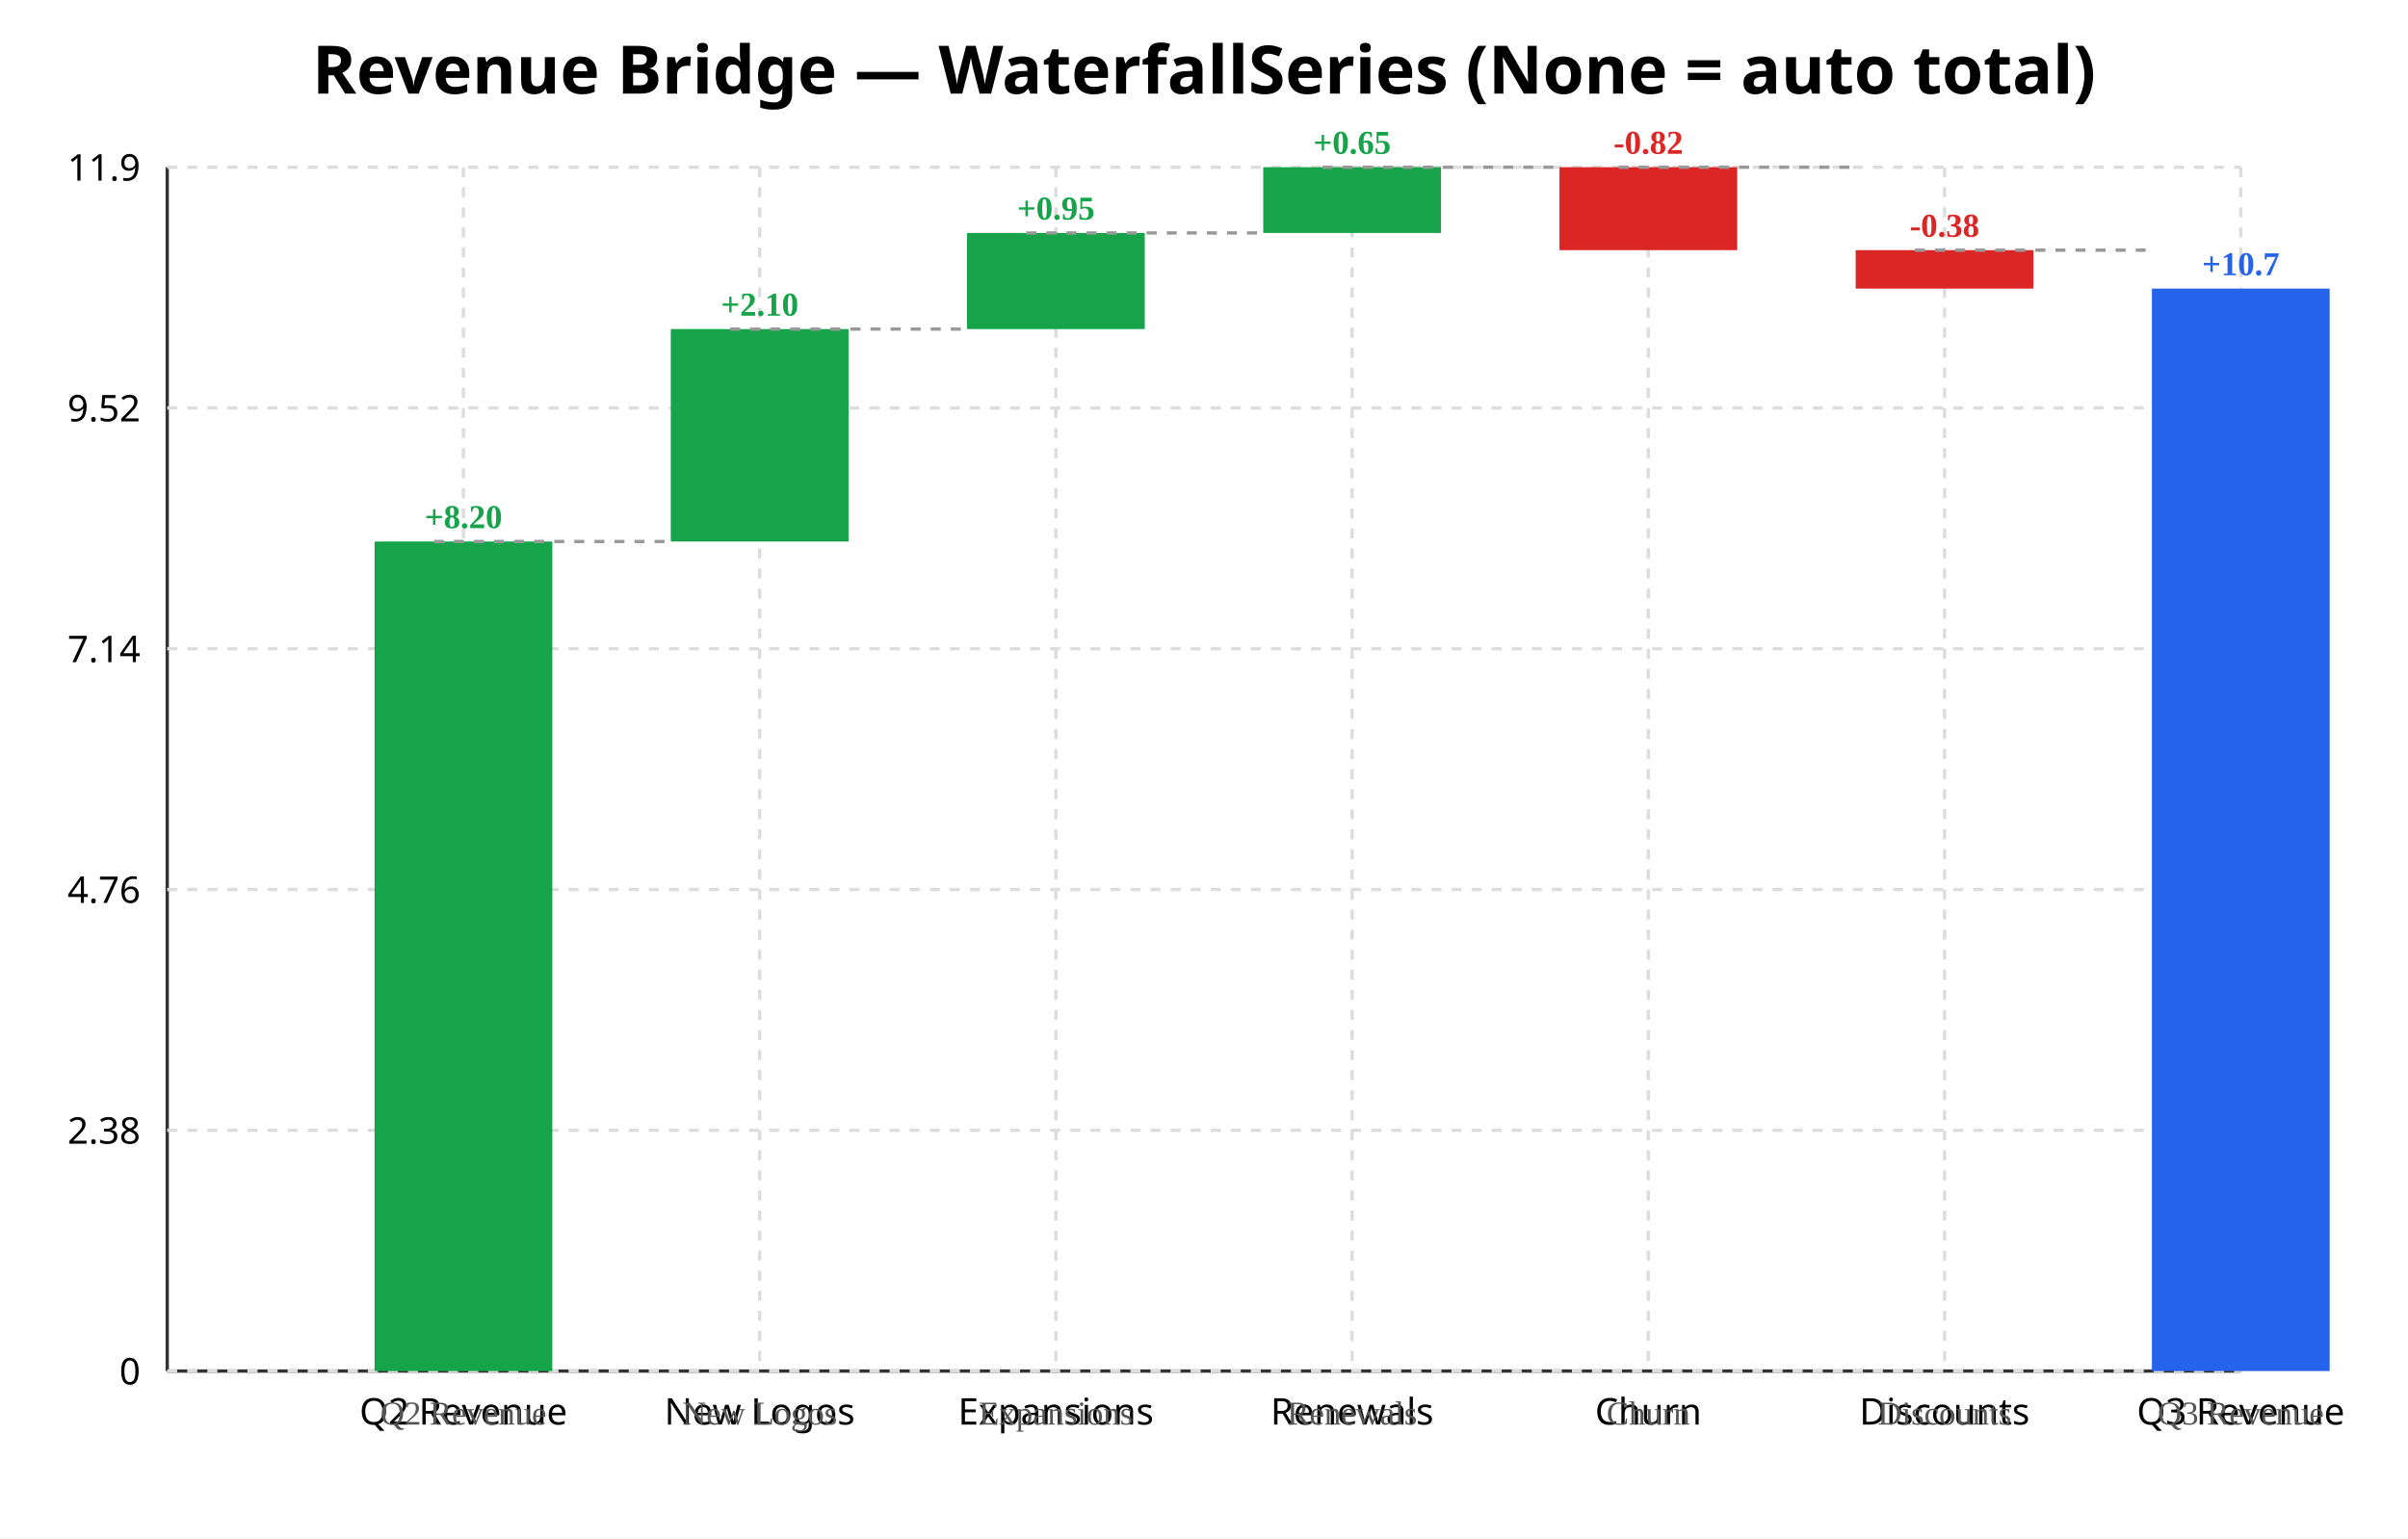
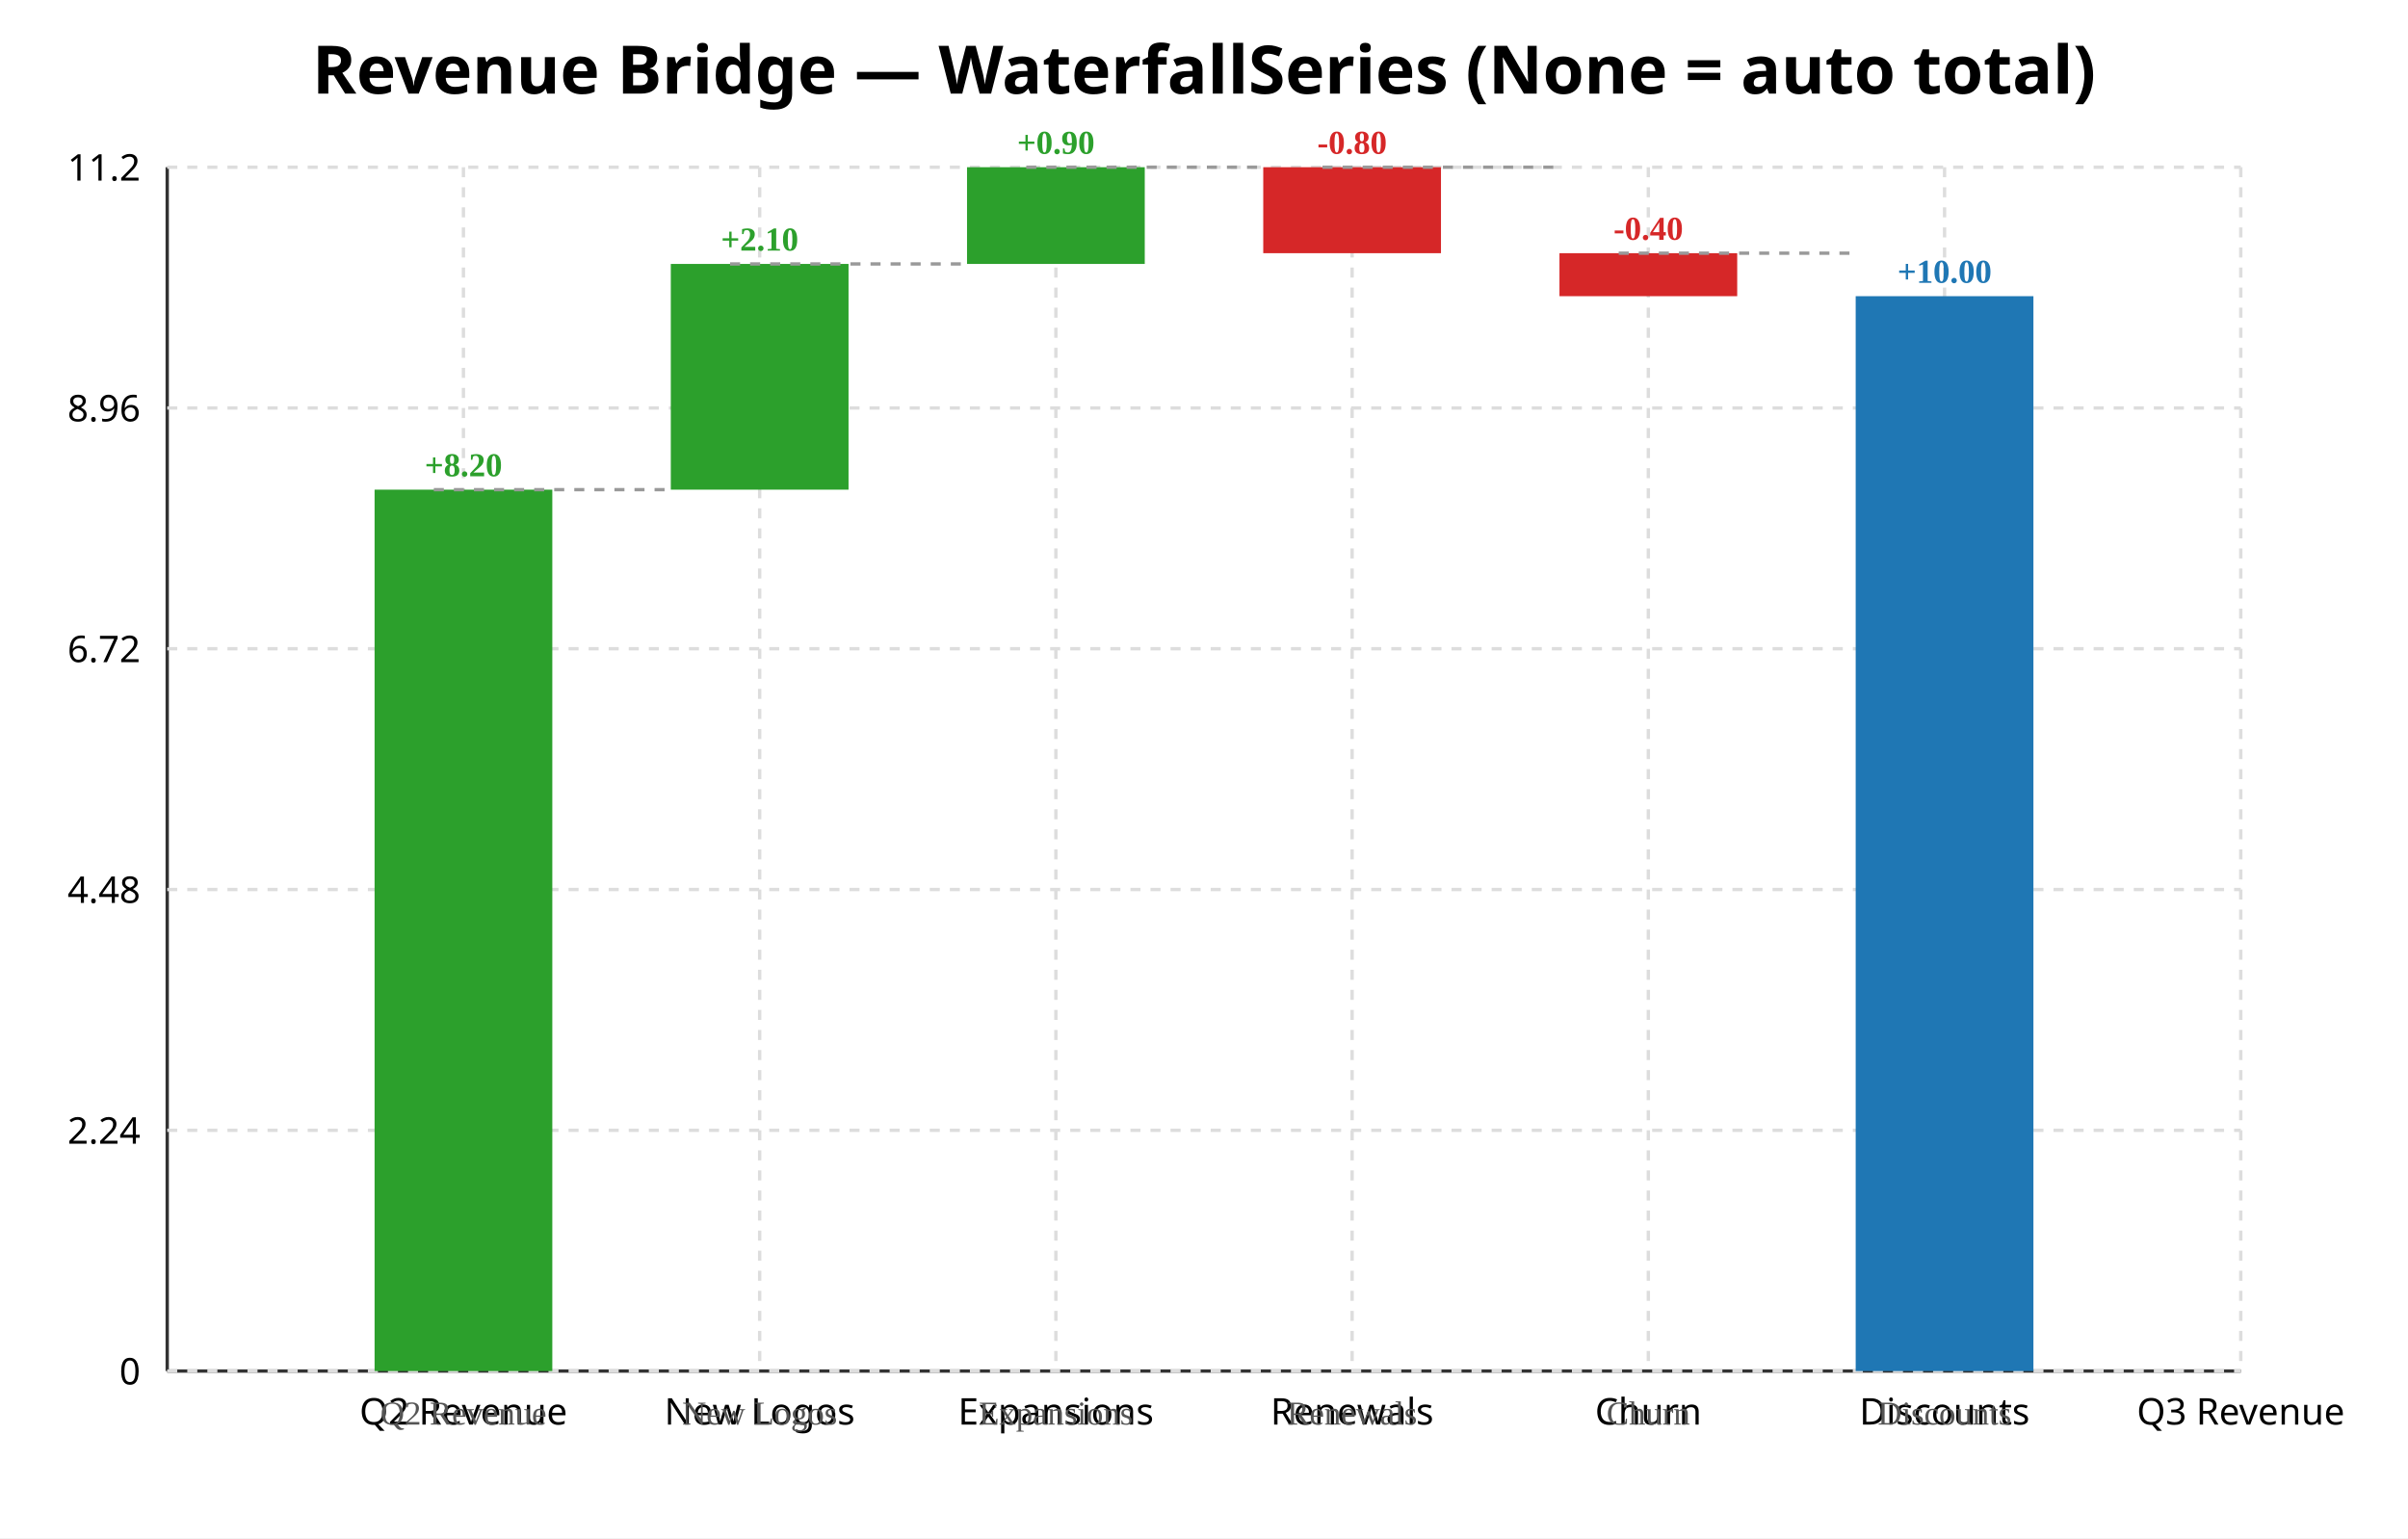
- <svg xmlns="http://www.w3.org/2000/svg" role="img" focusable="false" aria-labelledby="glyphx-chart-19-title glyphx-chart-19-desc" id="glyphx-chart-19" data-glyphx="true" width="720" height="460" viewBox="0 0 720 460">
+ <svg xmlns="http://www.w3.org/2000/svg" role="img" focusable="false" aria-labelledby="glyphx-chart-17-title glyphx-chart-17-desc" id="glyphx-chart-17" data-glyphx="true" width="720" height="460" viewBox="0 0 720 460">
  <rect width="720" height="460" fill="#ffffff" />
  <text x="360" y="28" text-anchor="middle" font-size="20" font-weight="bold" font-family="sans-serif" fill="#000000">Revenue Bridge  —  WaterfallSeries  (None = auto total)</text>
  <line x1="50" y1="410" x2="670" y2="410" stroke="#333" />
  <line x1="50" y1="50" x2="50" y2="410" stroke="#333" />
  <line x1="50" x2="670" y1="410.0" y2="410.0" stroke="#ddd" stroke-dasharray="3,3" />
  <text x="42" y="414.0" text-anchor="end" font-size="11" font-family="sans-serif" fill="#000000">0</text>
  <line x1="50" x2="670" y1="338.0" y2="338.0" stroke="#ddd" stroke-dasharray="3,3" />
-   <text x="42" y="342.0" text-anchor="end" font-size="11" font-family="sans-serif" fill="#000000">2.38</text>
+   <text x="42" y="342.0" text-anchor="end" font-size="11" font-family="sans-serif" fill="#000000">2.24</text>
  <line x1="50" x2="670" y1="266.0" y2="266.0" stroke="#ddd" stroke-dasharray="3,3" />
-   <text x="42" y="270.0" text-anchor="end" font-size="11" font-family="sans-serif" fill="#000000">4.76</text>
+   <text x="42" y="270.0" text-anchor="end" font-size="11" font-family="sans-serif" fill="#000000">4.48</text>
  <line x1="50" x2="670" y1="194.0" y2="194.0" stroke="#ddd" stroke-dasharray="3,3" />
-   <text x="42" y="198.0" text-anchor="end" font-size="11" font-family="sans-serif" fill="#000000">7.14</text>
-   <line x1="50" x2="670" y1="122.0" y2="122.0" stroke="#ddd" stroke-dasharray="3,3" />
-   <text x="42" y="126.0" text-anchor="end" font-size="11" font-family="sans-serif" fill="#000000">9.52</text>
-   <line x1="50" x2="670" y1="50" y2="50" stroke="#ddd" stroke-dasharray="3,3" />
-   <text x="42" y="54" text-anchor="end" font-size="11" font-family="sans-serif" fill="#000000">11.9</text>
+   <text x="42" y="198.0" text-anchor="end" font-size="11" font-family="sans-serif" fill="#000000">6.72</text>
+   <line x1="50" x2="670" y1="122" y2="122" stroke="#ddd" stroke-dasharray="3,3" />
+   <text x="42" y="126" text-anchor="end" font-size="11" font-family="sans-serif" fill="#000000">8.96</text>
+   <line x1="50" x2="670" y1="50.0" y2="50.0" stroke="#ddd" stroke-dasharray="3,3" />
+   <text x="42" y="54.0" text-anchor="end" font-size="11" font-family="sans-serif" fill="#000000">11.2</text>
  <line y1="50" y2="410" x1="138.571" x2="138.571" stroke="#ddd" stroke-dasharray="3,3" />
  <text x="138.571" y="426" text-anchor="middle" font-size="11" font-family="sans-serif" fill="#000000">Q2 Revenue</text>
  <line y1="50" y2="410" x1="227.143" x2="227.143" stroke="#ddd" stroke-dasharray="3,3" />
  <text x="227.143" y="426" text-anchor="middle" font-size="11" font-family="sans-serif" fill="#000000">New Logos</text>
  <line y1="50" y2="410" x1="315.714" x2="315.714" stroke="#ddd" stroke-dasharray="3,3" />
  <text x="315.714" y="426" text-anchor="middle" font-size="11" font-family="sans-serif" fill="#000000">Expansions</text>
  <line y1="50" y2="410" x1="404.286" x2="404.286" stroke="#ddd" stroke-dasharray="3,3" />
  <text x="404.286" y="426" text-anchor="middle" font-size="11" font-family="sans-serif" fill="#000000">Renewals</text>
  <line y1="50" y2="410" x1="492.857" x2="492.857" stroke="#ddd" stroke-dasharray="3,3" />
  <text x="492.857" y="426" text-anchor="middle" font-size="11" font-family="sans-serif" fill="#000000">Churn</text>
  <line y1="50" y2="410" x1="581.429" x2="581.429" stroke="#ddd" stroke-dasharray="3,3" />
  <text x="581.429" y="426" text-anchor="middle" font-size="11" font-family="sans-serif" fill="#000000">Discounts</text>
  <line y1="50" y2="410" x1="670.0" x2="670.0" stroke="#ddd" stroke-dasharray="3,3" />
  <text x="670.0" y="426" text-anchor="middle" font-size="11" font-family="sans-serif" fill="#000000">Q3 Revenue</text>
-   <rect class="glyphx-point series-20608" tabindex="0" role="graphics-symbol" x="112" y="161.933" width="53.143" height="248.067" fill="#16a34a" data-x="Q2 Revenue" data-value="8.20" data-label="Q2 Revenue" />
+   <rect class="glyphx-point series-7552" tabindex="0" role="graphics-symbol" x="112" y="146.429" width="53.143" height="263.571" fill="#2ca02c" data-x="Q2 Revenue" data-value="8.20" data-label="Q2 Revenue" />
  <text x="138.571" y="426" text-anchor="middle" font-size="10" fill="#555">Q2 Revenue</text>
-   <text x="138.571" y="157.933" text-anchor="middle" font-size="10" fill="#16a34a" font-weight="600">+8.20</text>
-   <rect class="glyphx-point series-20608" tabindex="0" role="graphics-symbol" x="200.571" y="98.403" width="53.143" height="63.529" fill="#16a34a" data-x="New Logos" data-value="2.10" data-label="New Logos" />
-   <line x1="129.714" x2="200.571" y1="161.933" y2="161.933" stroke="#999" stroke-width="1" stroke-dasharray="3,3" />
+   <text x="138.571" y="142.429" text-anchor="middle" font-size="10" fill="#2ca02c" font-weight="600">+8.20</text>
+   <rect class="glyphx-point series-7552" tabindex="0" role="graphics-symbol" x="200.571" y="78.929" width="53.143" height="67.5" fill="#2ca02c" data-x="New Logos" data-value="2.10" data-label="New Logos" />
+   <line x1="129.714" x2="200.571" y1="146.429" y2="146.429" stroke="#999" stroke-width="1" stroke-dasharray="3,3" />
  <text x="227.143" y="426" text-anchor="middle" font-size="10" fill="#555">New Logos</text>
-   <text x="227.143" y="94.403" text-anchor="middle" font-size="10" fill="#16a34a" font-weight="600">+2.10</text>
-   <rect class="glyphx-point series-20608" tabindex="0" role="graphics-symbol" x="289.143" y="69.664" width="53.143" height="28.739" fill="#16a34a" data-x="Expansions" data-value="0.95" data-label="Expansions" />
-   <line x1="218.286" x2="289.143" y1="98.403" y2="98.403" stroke="#999" stroke-width="1" stroke-dasharray="3,3" />
+   <text x="227.143" y="74.929" text-anchor="middle" font-size="10" fill="#2ca02c" font-weight="600">+2.10</text>
+   <rect class="glyphx-point series-7552" tabindex="0" role="graphics-symbol" x="289.143" y="50.0" width="53.143" height="28.929" fill="#2ca02c" data-x="Expansions" data-value="0.90" data-label="Expansions" />
+   <line x1="218.286" x2="289.143" y1="78.929" y2="78.929" stroke="#999" stroke-width="1" stroke-dasharray="3,3" />
  <text x="315.714" y="426" text-anchor="middle" font-size="10" fill="#555">Expansions</text>
-   <text x="315.714" y="65.664" text-anchor="middle" font-size="10" fill="#16a34a" font-weight="600">+0.95</text>
-   <rect class="glyphx-point series-20608" tabindex="0" role="graphics-symbol" x="377.714" y="50" width="53.143" height="19.664" fill="#16a34a" data-x="Renewals" data-value="0.65" data-label="Renewals" />
-   <line x1="306.857" x2="377.714" y1="69.664" y2="69.664" stroke="#999" stroke-width="1" stroke-dasharray="3,3" />
+   <text x="315.714" y="46.0" text-anchor="middle" font-size="10" fill="#2ca02c" font-weight="600">+0.90</text>
+   <rect class="glyphx-point series-7552" tabindex="0" role="graphics-symbol" x="377.714" y="50.0" width="53.143" height="25.714" fill="#d62728" data-x="Renewals" data-value="-0.80" data-label="Renewals" />
+   <line x1="306.857" x2="377.714" y1="50.0" y2="50.0" stroke="#999" stroke-width="1" stroke-dasharray="3,3" />
  <text x="404.286" y="426" text-anchor="middle" font-size="10" fill="#555">Renewals</text>
-   <text x="404.286" y="46" text-anchor="middle" font-size="10" fill="#16a34a" font-weight="600">+0.65</text>
-   <rect class="glyphx-point series-20608" tabindex="0" role="graphics-symbol" x="466.286" y="50" width="53.143" height="24.807" fill="#dc2626" data-x="Churn" data-value="-0.82" data-label="Churn" />
-   <line x1="395.429" x2="466.286" y1="50" y2="50" stroke="#999" stroke-width="1" stroke-dasharray="3,3" />
+   <text x="404.286" y="46.0" text-anchor="middle" font-size="10" fill="#d62728" font-weight="600">-0.80</text>
+   <rect class="glyphx-point series-7552" tabindex="0" role="graphics-symbol" x="466.286" y="75.714" width="53.143" height="12.857" fill="#d62728" data-x="Churn" data-value="-0.40" data-label="Churn" />
+   <line x1="395.429" x2="466.286" y1="50.0" y2="50.0" stroke="#999" stroke-width="1" stroke-dasharray="3,3" />
  <text x="492.857" y="426" text-anchor="middle" font-size="10" fill="#555">Churn</text>
-   <text x="492.857" y="46" text-anchor="middle" font-size="10" fill="#dc2626" font-weight="600">-0.82</text>
-   <rect class="glyphx-point series-20608" tabindex="0" role="graphics-symbol" x="554.857" y="74.807" width="53.143" height="11.496" fill="#dc2626" data-x="Discounts" data-value="-0.38" data-label="Discounts" />
-   <line x1="484" x2="554.857" y1="50" y2="50" stroke="#999" stroke-width="1" stroke-dasharray="3,3" />
+   <text x="492.857" y="71.714" text-anchor="middle" font-size="10" fill="#d62728" font-weight="600">-0.40</text>
+   <rect class="glyphx-point series-7552" tabindex="0" role="graphics-symbol" x="554.857" y="88.571" width="53.143" height="321.429" fill="#1f77b4" data-x="Discounts" data-value="10.00" data-label="Discounts" />
+   <line x1="484" x2="554.857" y1="75.714" y2="75.714" stroke="#999" stroke-width="1" stroke-dasharray="3,3" />
  <text x="581.429" y="426" text-anchor="middle" font-size="10" fill="#555">Discounts</text>
-   <text x="581.429" y="70.807" text-anchor="middle" font-size="10" fill="#dc2626" font-weight="600">-0.38</text>
-   <rect class="glyphx-point series-20608" tabindex="0" role="graphics-symbol" x="643.429" y="86.303" width="53.143" height="323.697" fill="#2563eb" data-x="Q3 Revenue" data-value="10.7" data-label="Q3 Revenue" />
-   <line x1="572.571" x2="643.429" y1="74.807" y2="74.807" stroke="#999" stroke-width="1" stroke-dasharray="3,3" />
-   <text x="670.0" y="426" text-anchor="middle" font-size="10" fill="#555">Q3 Revenue</text>
-   <text x="670.0" y="82.303" text-anchor="middle" font-size="10" fill="#2563eb" font-weight="600">+10.7</text>
+   <text x="581.429" y="84.571" text-anchor="middle" font-size="10" fill="#1f77b4" font-weight="600">+10.00</text>
</svg>
